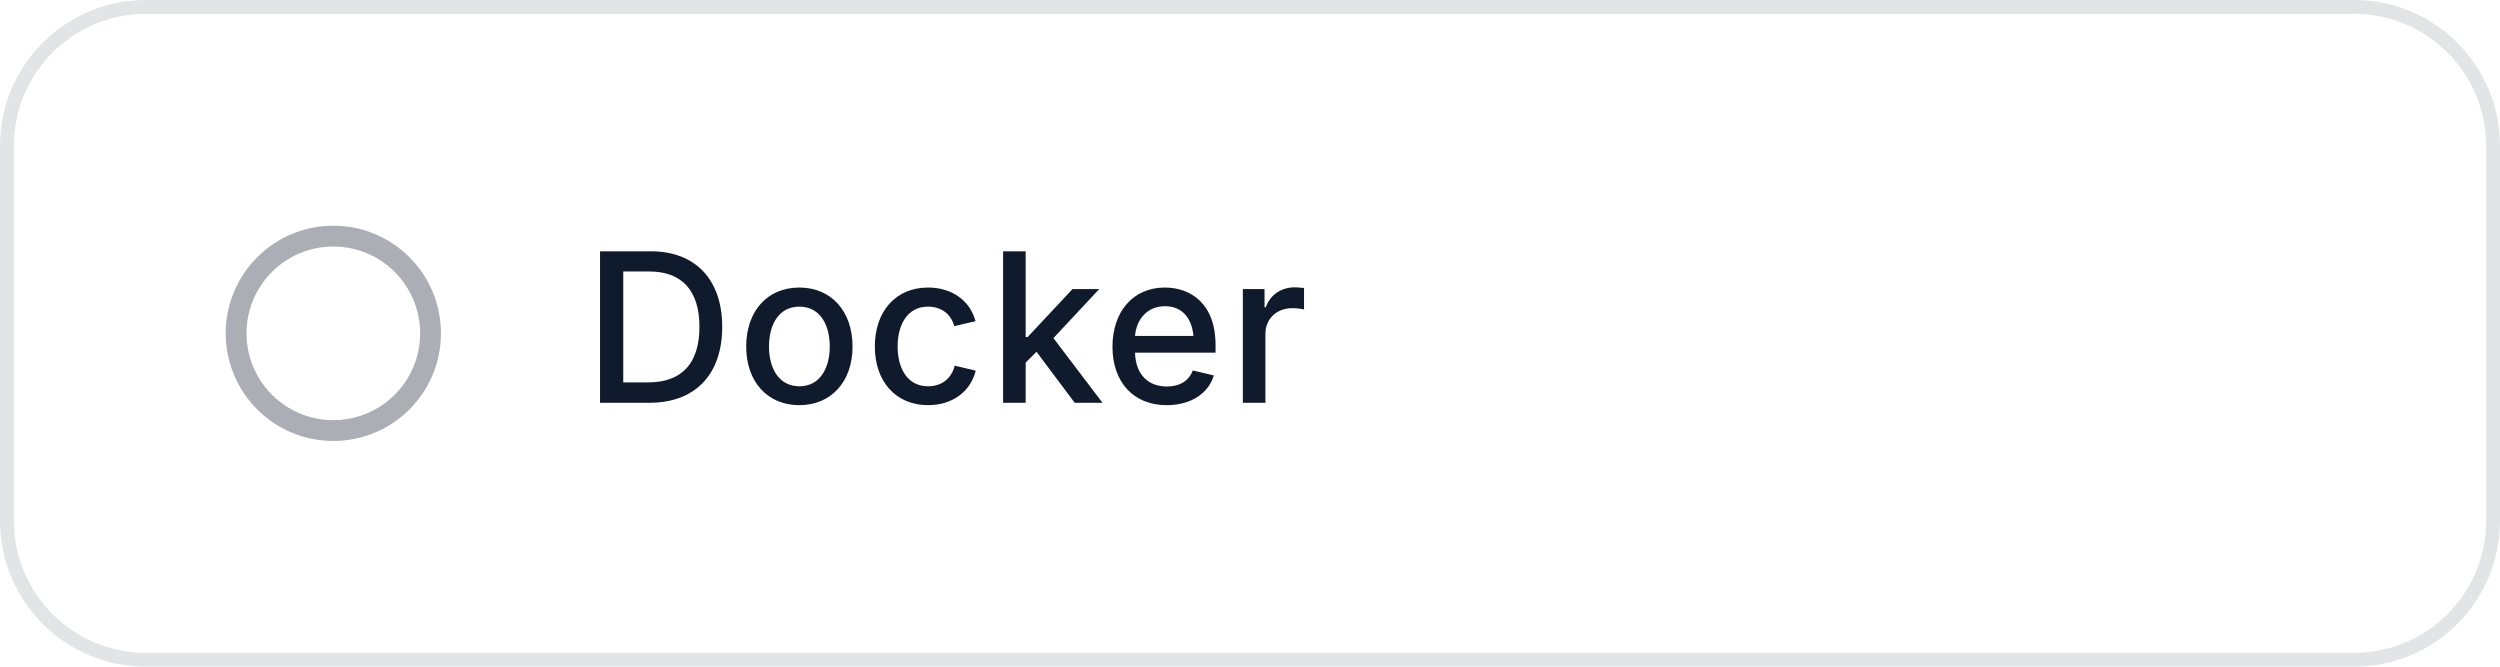
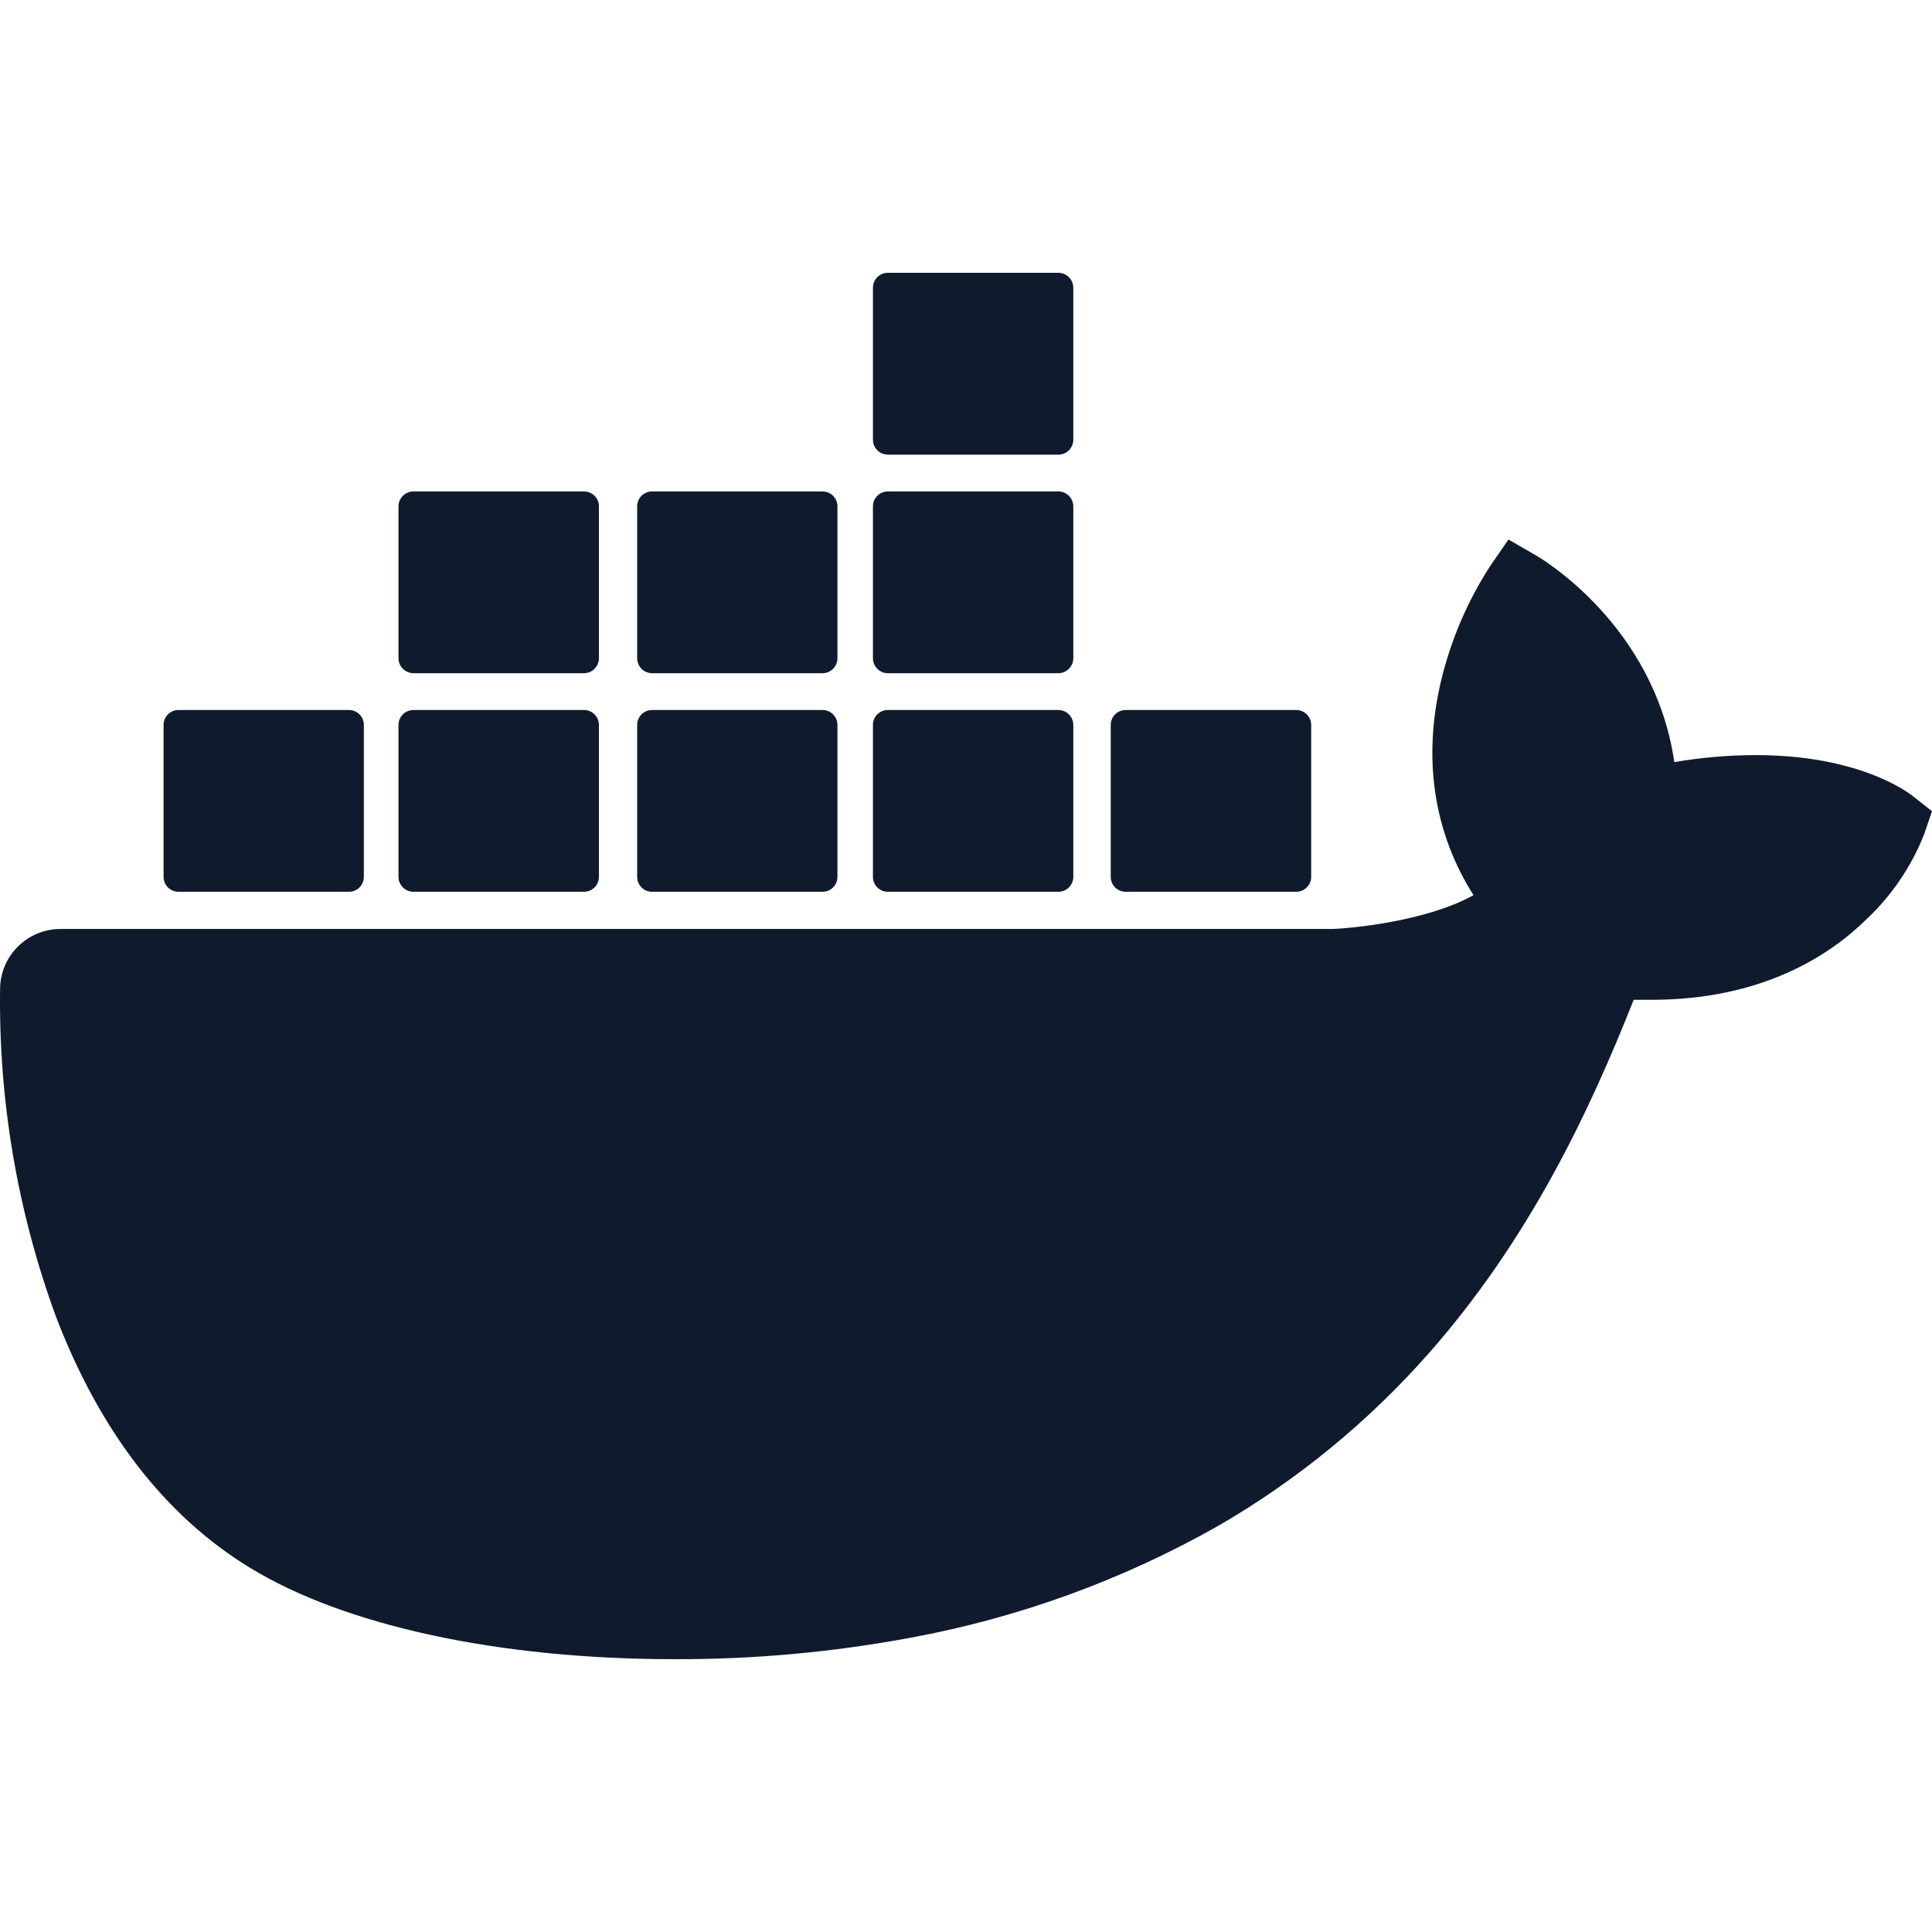
- <svg xmlns="http://www.w3.org/2000/svg" viewBox="0 0 180 48" role="img" aria-label="Docker">
-   <rect x="0.5" y="0.5" width="179" height="47" rx="10" fill="none" stroke="#0F1B2D" stroke-opacity="0.12" />
-   <circle cx="24" cy="24" r="7" fill="none" stroke="#0F1B2D" stroke-opacity="0.35" stroke-width="1.5" />
-   <text x="42" y="29" font-family="Inter, system-ui, -apple-system, Segoe UI, Roboto, sans-serif" font-size="15" font-weight="500" letter-spacing="0.2" fill="#0F1B2D">Docker</text>
+ <svg xmlns="http://www.w3.org/2000/svg" fill="#0F1B2D" role="img" viewBox="0 0 24 24">
+   <path d="M13.983 11.078h2.119a.186.186 0 00.186-.185V9.006a.186.186 0 00-.186-.186h-2.119a.185.185 0 00-.185.185v1.888c0 .102.083.185.185.185m-2.954-5.43h2.118a.186.186 0 00.186-.186V3.574a.186.186 0 00-.186-.185h-2.118a.185.185 0 00-.185.185v1.888c0 .102.082.185.185.185m0 2.716h2.118a.187.187 0 00.186-.186V6.29a.186.186 0 00-.186-.185h-2.118a.185.185 0 00-.185.185v1.887c0 .102.082.185.185.186m-2.93 0h2.12a.186.186 0 00.184-.186V6.29a.185.185 0 00-.185-.185H8.1a.185.185 0 00-.185.185v1.887c0 .102.083.185.185.186m-2.964 0h2.119a.186.186 0 00.185-.186V6.29a.185.185 0 00-.185-.185H5.136a.186.186 0 00-.186.185v1.887c0 .102.084.185.186.186m5.893 2.715h2.118a.186.186 0 00.186-.185V9.006a.186.186 0 00-.186-.186h-2.118a.185.185 0 00-.185.185v1.888c0 .102.082.185.185.185m-2.93 0h2.12a.185.185 0 00.184-.185V9.006a.185.185 0 00-.184-.186h-2.12a.185.185 0 00-.184.185v1.888c0 .102.083.185.185.185m-2.964 0h2.119a.185.185 0 00.185-.185V9.006a.185.185 0 00-.184-.186h-2.12a.186.186 0 00-.186.186v1.887c0 .102.084.185.186.185m-2.92 0h2.12a.185.185 0 00.184-.185V9.006a.185.185 0 00-.184-.186h-2.12a.185.185 0 00-.184.185v1.888c0 .102.082.185.185.185M23.763 9.89c-.065-.051-.672-.51-1.954-.51-.338.001-.676.03-1.01.087-.248-1.7-1.653-2.53-1.716-2.566l-.344-.199-.226.327c-.284.438-.49.922-.612 1.43-.23.97-.09 1.882.403 2.661-.595.332-1.55.413-1.744.42H.751a.751.751 0 00-.75.748 11.376 11.376 0 00.692 4.062c.545 1.428 1.355 2.48 2.41 3.124 1.18.723 3.1 1.137 5.275 1.137.983.003 1.963-.086 2.93-.266a12.248 12.248 0 003.823-1.389c.98-.567 1.86-1.288 2.61-2.136 1.252-1.418 1.998-2.997 2.553-4.4h.221c1.372 0 2.215-.549 2.68-1.009.309-.293.55-.65.707-1.046l.098-.288Z" />
</svg>
